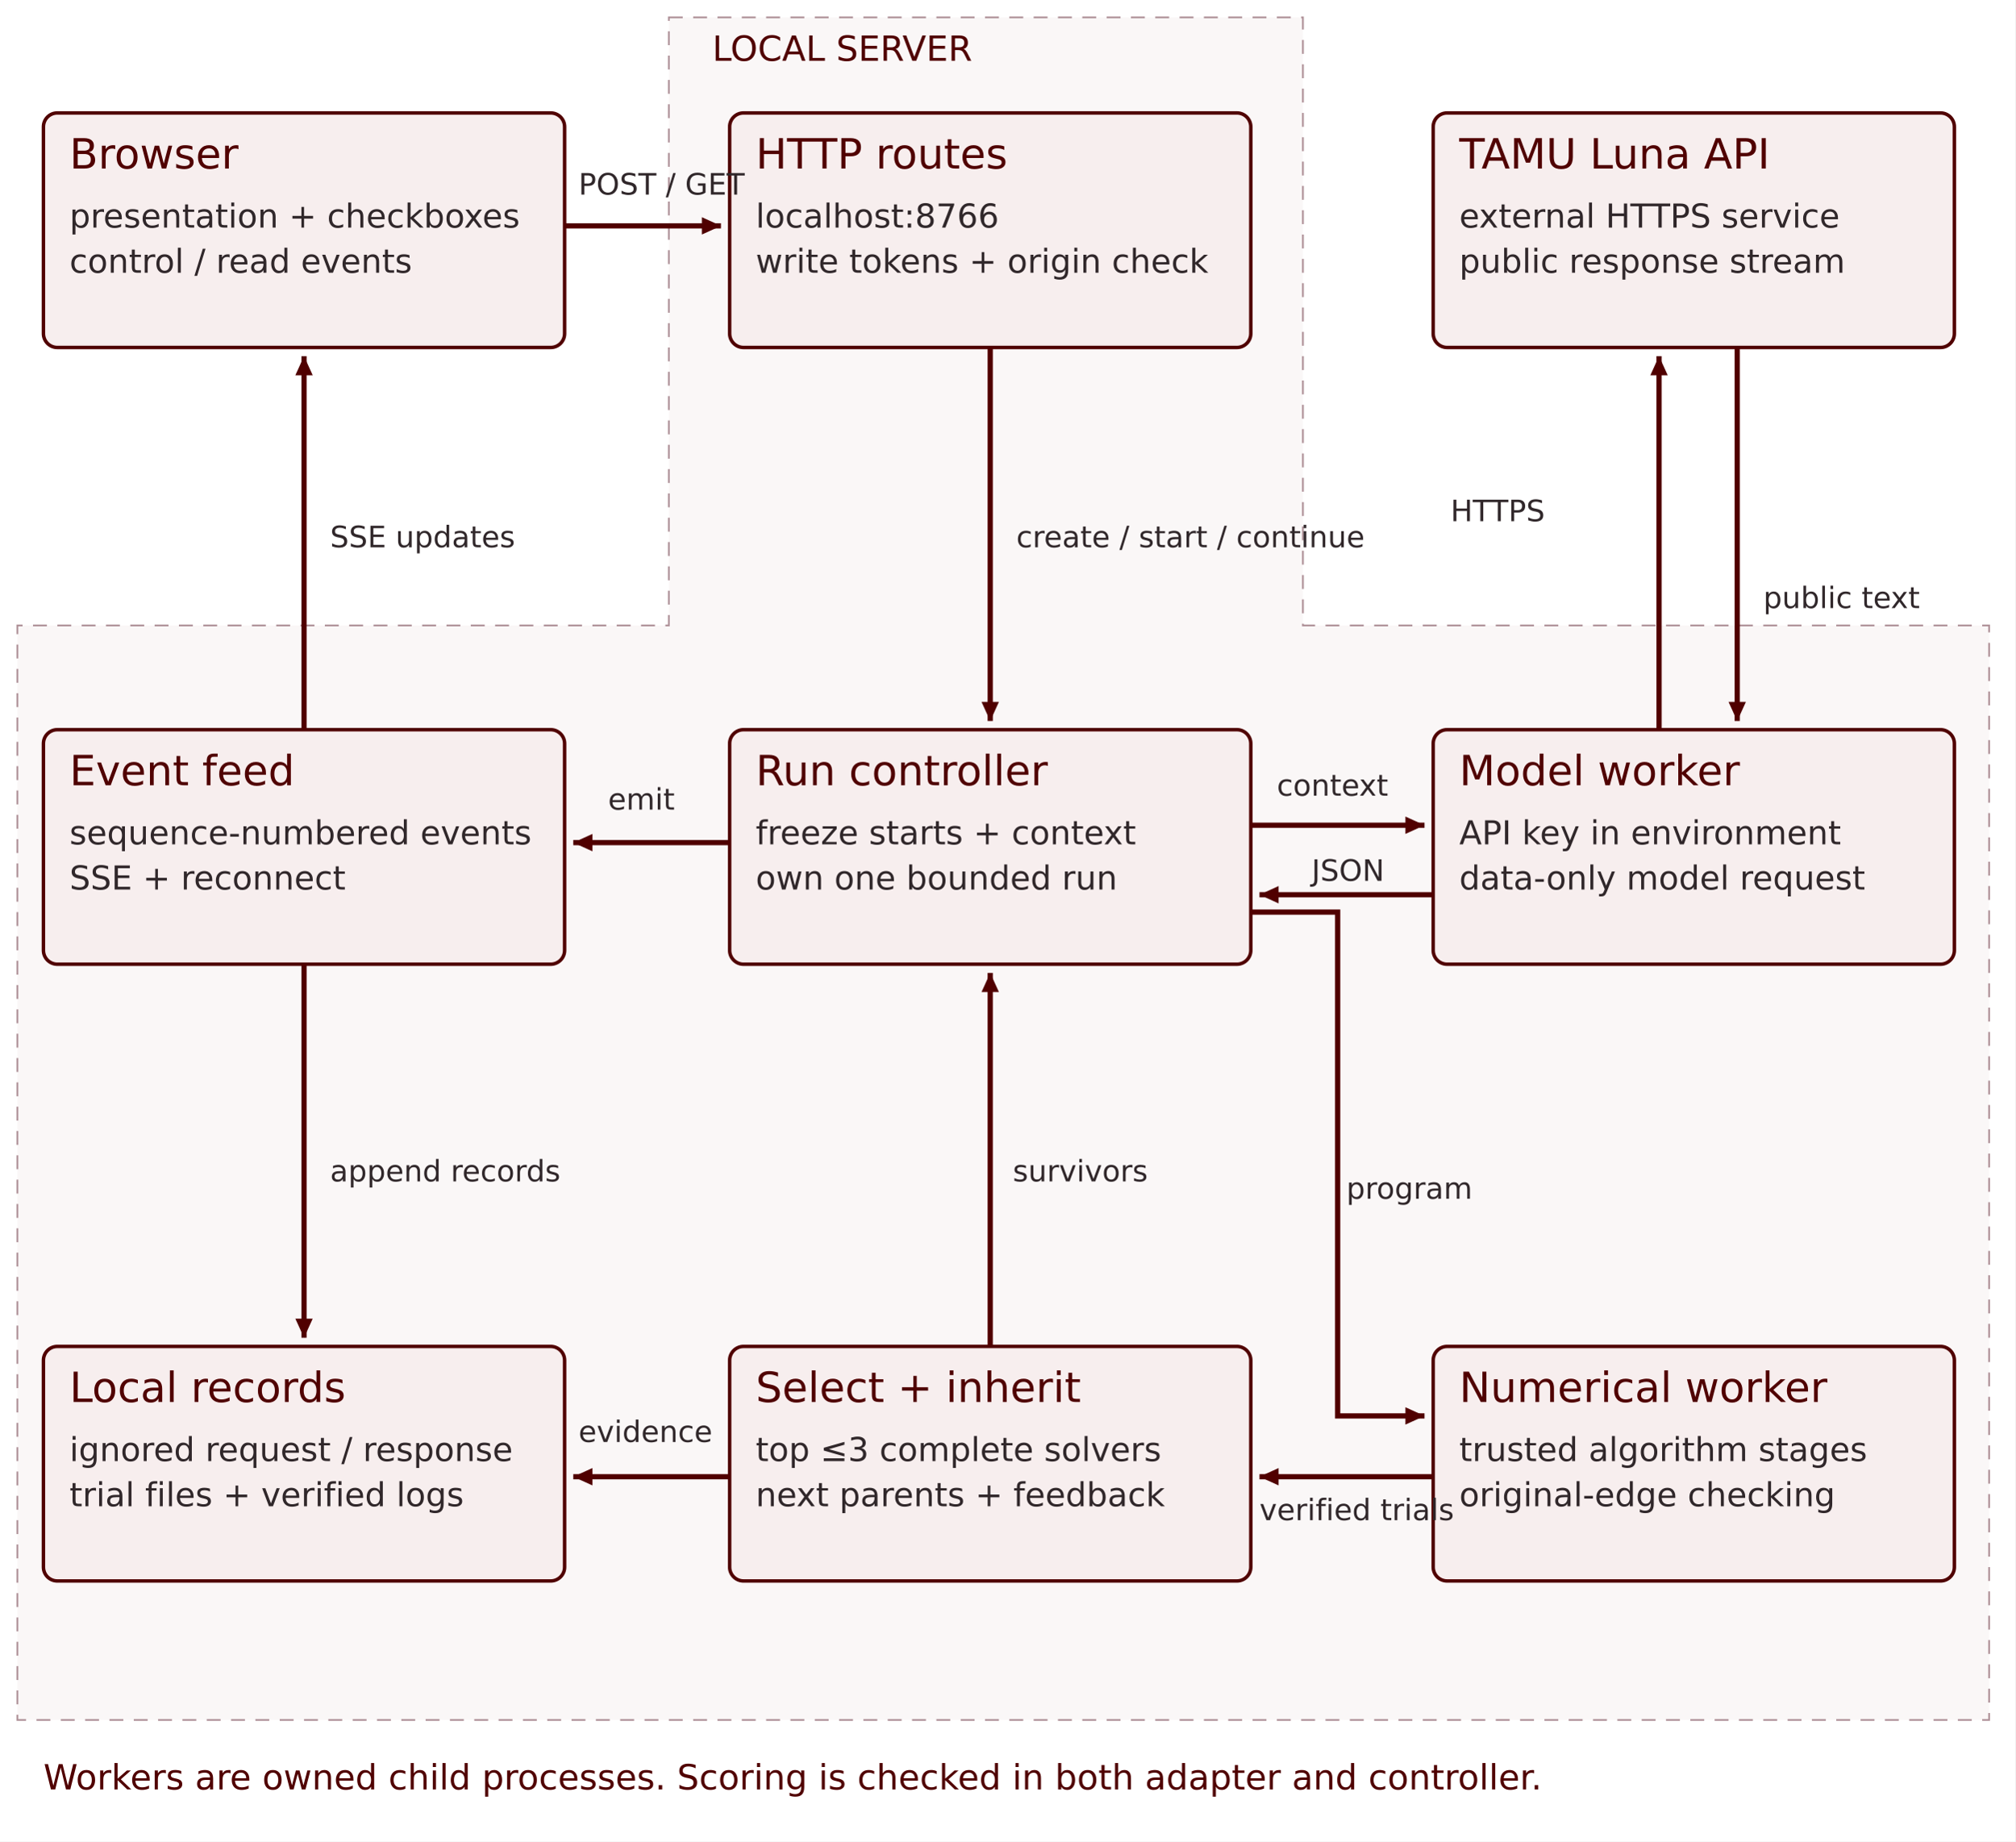
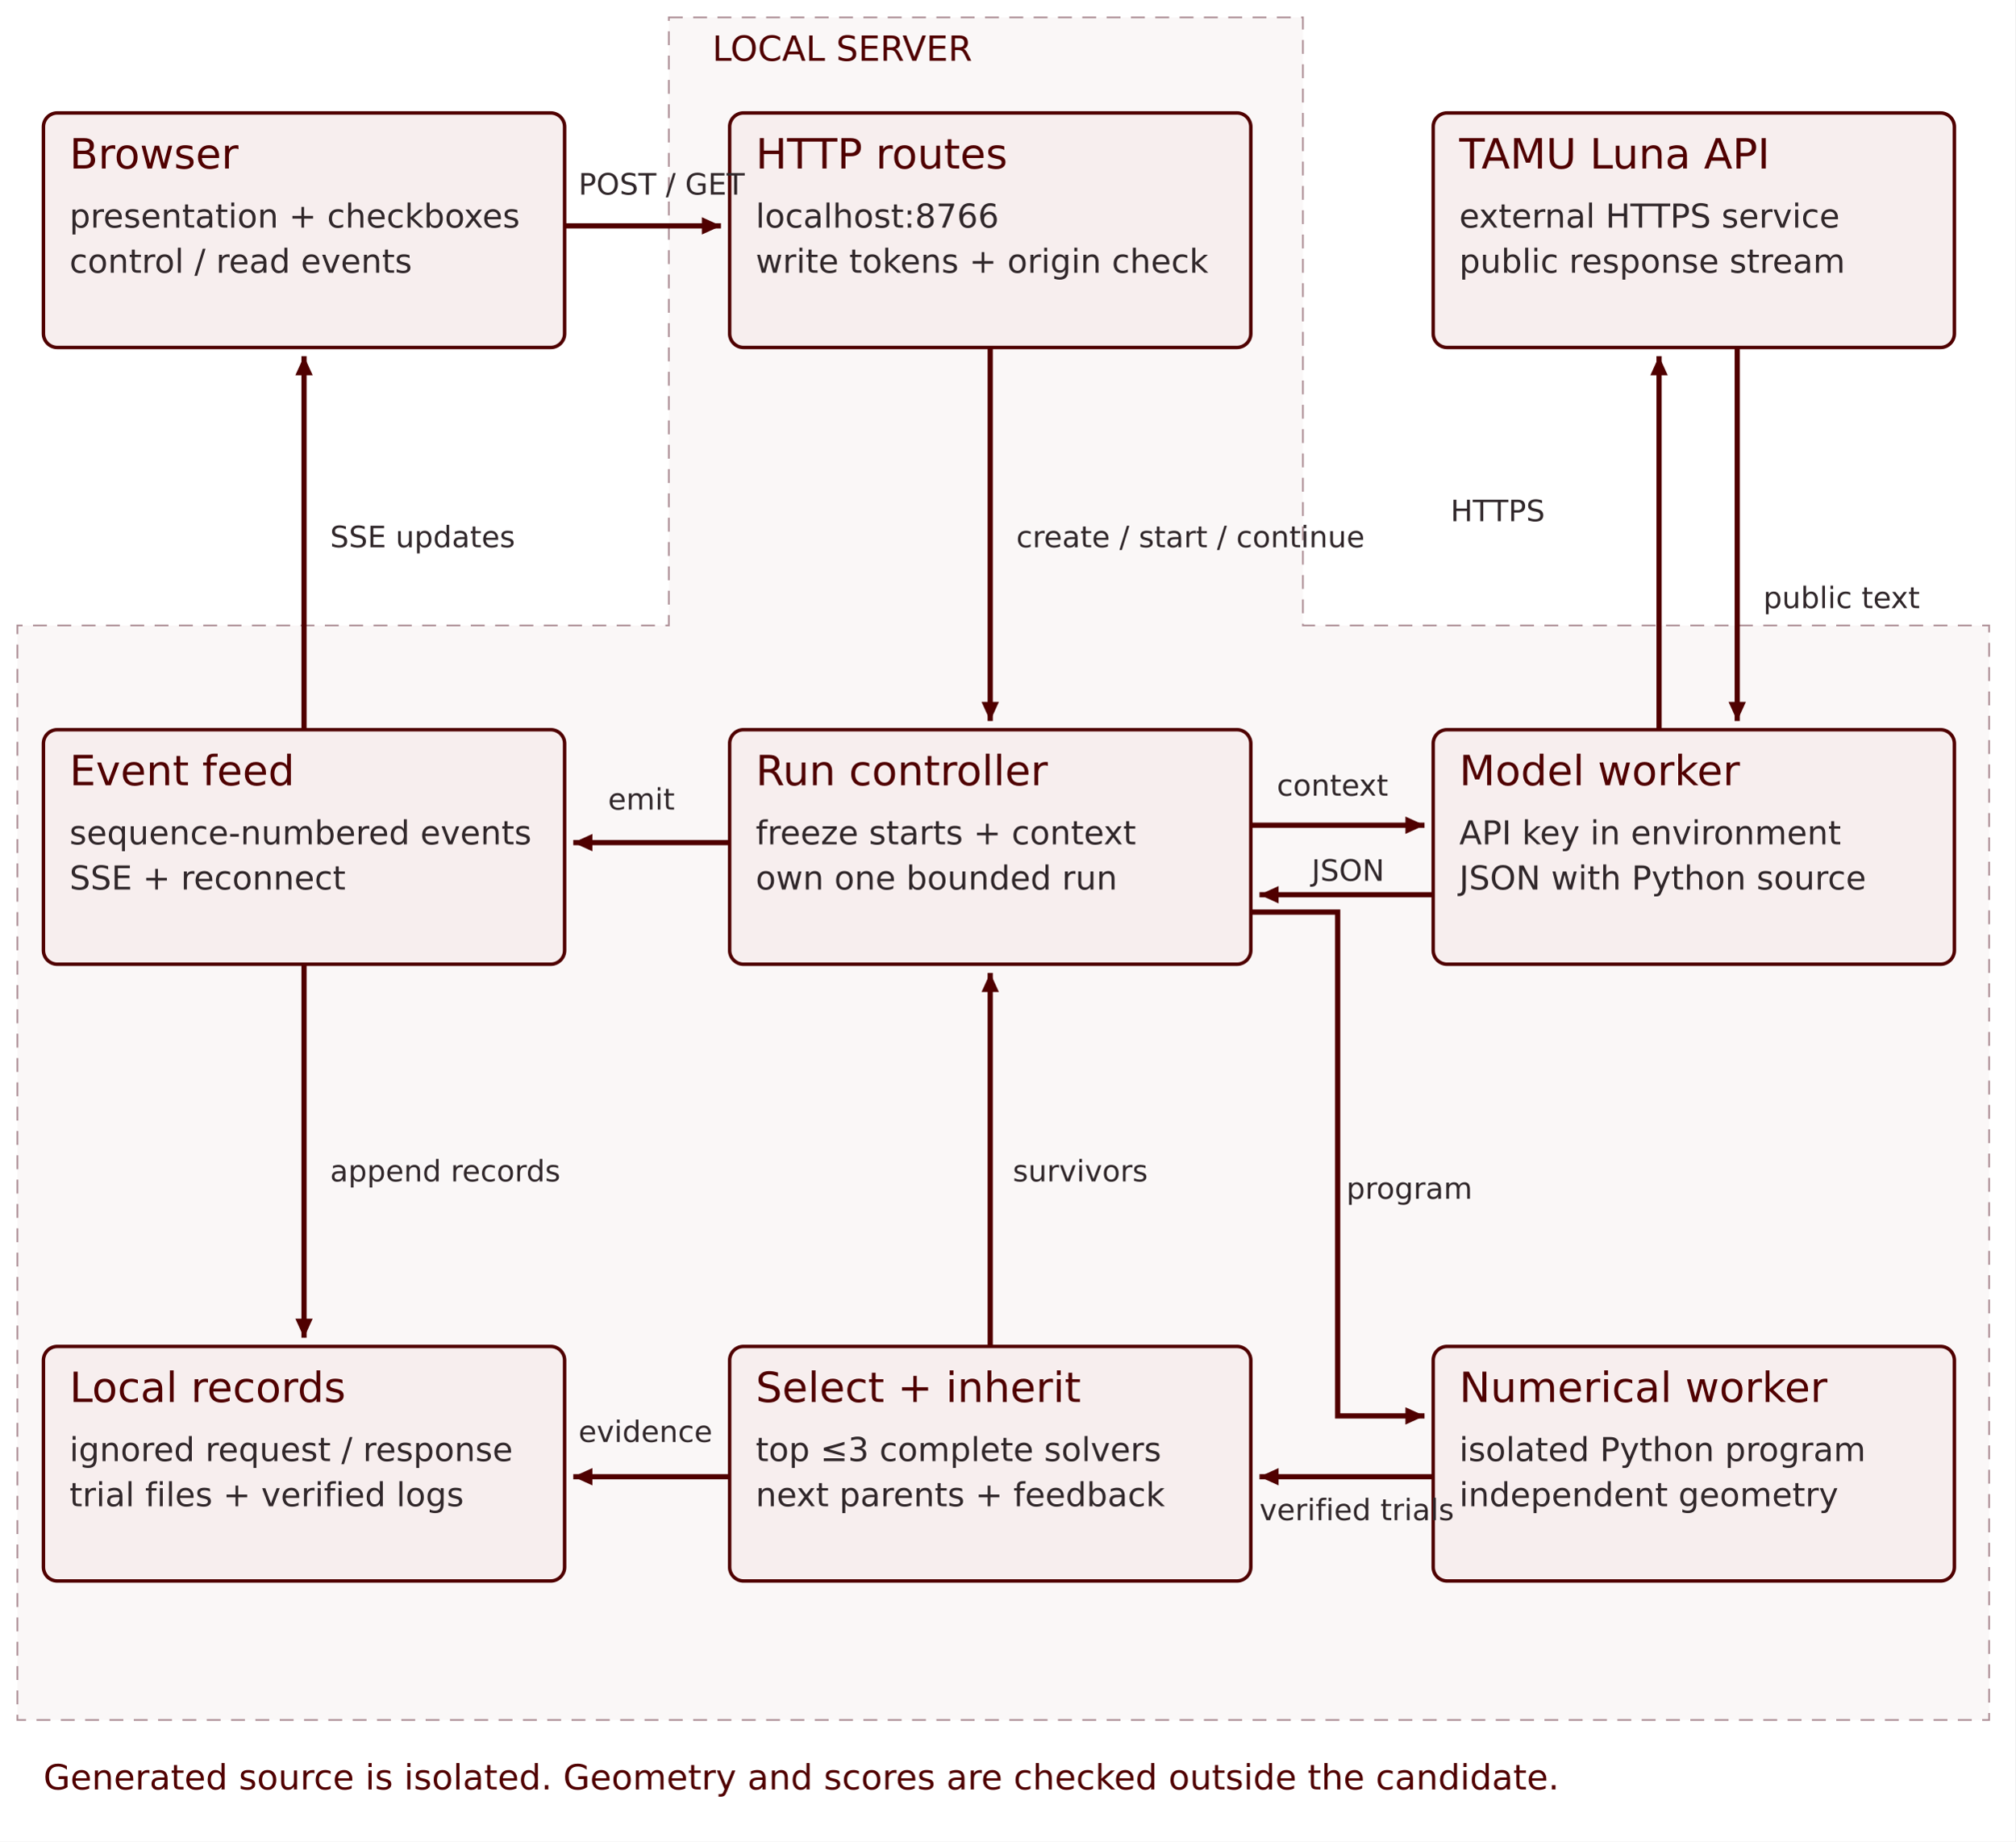
<svg xmlns="http://www.w3.org/2000/svg" width="1160" height="1060" viewBox="0 0 1160 1060">
  <defs>
    <marker id="arrow" markerWidth="8" markerHeight="8" refX="7" refY="4" orient="auto">
      <path d="M0 0 L8 4 L0 8 Z" fill="#500000" />
    </marker>
  </defs>
  <rect width="100%" height="100%" fill="white" />
  <path d="M385 10 H750 V360 H1145 V990 H10 V360 H385 Z" fill="#faf7f7" stroke="#ad8f96" stroke-dasharray="8 6" />
  <text x="410" y="35" font-family="DejaVu Sans,sans-serif" font-size="20" fill="#500000" text-anchor="start">LOCAL SERVER</text>
  <rect x="25" y="65" width="300" height="135" rx="8" fill="#f7eeee" stroke="#500000" stroke-width="2" />
  <text x="40" y="97" font-family="DejaVu Sans,sans-serif" font-size="24" fill="#500000" text-anchor="start">Browser</text>
  <text x="40" y="131" font-family="DejaVu Sans,sans-serif" font-size="19" fill="#30272a" text-anchor="start">presentation + checkboxes</text>
  <text x="40" y="157" font-family="DejaVu Sans,sans-serif" font-size="19" fill="#30272a" text-anchor="start">control / read events</text>
  <rect x="420" y="65" width="300" height="135" rx="8" fill="#f7eeee" stroke="#500000" stroke-width="2" />
  <text x="435" y="97" font-family="DejaVu Sans,sans-serif" font-size="24" fill="#500000" text-anchor="start">HTTP routes</text>
  <text x="435" y="131" font-family="DejaVu Sans,sans-serif" font-size="19" fill="#30272a" text-anchor="start">localhost:8766</text>
  <text x="435" y="157" font-family="DejaVu Sans,sans-serif" font-size="19" fill="#30272a" text-anchor="start">write tokens + origin check</text>
  <rect x="825" y="65" width="300" height="135" rx="8" fill="#f7eeee" stroke="#500000" stroke-width="2" />
  <text x="840" y="97" font-family="DejaVu Sans,sans-serif" font-size="24" fill="#500000" text-anchor="start">TAMU Luna API</text>
  <text x="840" y="131" font-family="DejaVu Sans,sans-serif" font-size="19" fill="#30272a" text-anchor="start">external HTTPS service</text>
  <text x="840" y="157" font-family="DejaVu Sans,sans-serif" font-size="19" fill="#30272a" text-anchor="start">public response stream</text>
  <rect x="25" y="420" width="300" height="135" rx="8" fill="#f7eeee" stroke="#500000" stroke-width="2" />
  <text x="40" y="452" font-family="DejaVu Sans,sans-serif" font-size="24" fill="#500000" text-anchor="start">Event feed</text>
  <text x="40" y="486" font-family="DejaVu Sans,sans-serif" font-size="19" fill="#30272a" text-anchor="start">sequence-numbered events</text>
  <text x="40" y="512" font-family="DejaVu Sans,sans-serif" font-size="19" fill="#30272a" text-anchor="start">SSE + reconnect</text>
  <rect x="420" y="420" width="300" height="135" rx="8" fill="#f7eeee" stroke="#500000" stroke-width="2" />
  <text x="435" y="452" font-family="DejaVu Sans,sans-serif" font-size="24" fill="#500000" text-anchor="start">Run controller</text>
  <text x="435" y="486" font-family="DejaVu Sans,sans-serif" font-size="19" fill="#30272a" text-anchor="start">freeze starts + context</text>
  <text x="435" y="512" font-family="DejaVu Sans,sans-serif" font-size="19" fill="#30272a" text-anchor="start">own one bounded run</text>
  <rect x="825" y="420" width="300" height="135" rx="8" fill="#f7eeee" stroke="#500000" stroke-width="2" />
  <text x="840" y="452" font-family="DejaVu Sans,sans-serif" font-size="24" fill="#500000" text-anchor="start">Model worker</text>
  <text x="840" y="486" font-family="DejaVu Sans,sans-serif" font-size="19" fill="#30272a" text-anchor="start">API key in environment</text>
-   <text x="840" y="512" font-family="DejaVu Sans,sans-serif" font-size="19" fill="#30272a" text-anchor="start">data-only model request</text>
+   <text x="840" y="512" font-family="DejaVu Sans,sans-serif" font-size="19" fill="#30272a" text-anchor="start">JSON with Python source</text>
  <rect x="25" y="775" width="300" height="135" rx="8" fill="#f7eeee" stroke="#500000" stroke-width="2" />
  <text x="40" y="807" font-family="DejaVu Sans,sans-serif" font-size="24" fill="#500000" text-anchor="start">Local records</text>
  <text x="40" y="841" font-family="DejaVu Sans,sans-serif" font-size="19" fill="#30272a" text-anchor="start">ignored request / response</text>
  <text x="40" y="867" font-family="DejaVu Sans,sans-serif" font-size="19" fill="#30272a" text-anchor="start">trial files + verified logs</text>
  <rect x="420" y="775" width="300" height="135" rx="8" fill="#f7eeee" stroke="#500000" stroke-width="2" />
  <text x="435" y="807" font-family="DejaVu Sans,sans-serif" font-size="24" fill="#500000" text-anchor="start">Select + inherit</text>
  <text x="435" y="841" font-family="DejaVu Sans,sans-serif" font-size="19" fill="#30272a" text-anchor="start">top ≤3 complete solvers</text>
  <text x="435" y="867" font-family="DejaVu Sans,sans-serif" font-size="19" fill="#30272a" text-anchor="start">next parents + feedback</text>
  <rect x="825" y="775" width="300" height="135" rx="8" fill="#f7eeee" stroke="#500000" stroke-width="2" />
  <text x="840" y="807" font-family="DejaVu Sans,sans-serif" font-size="24" fill="#500000" text-anchor="start">Numerical worker</text>
-   <text x="840" y="841" font-family="DejaVu Sans,sans-serif" font-size="19" fill="#30272a" text-anchor="start">trusted algorithm stages</text>
-   <text x="840" y="867" font-family="DejaVu Sans,sans-serif" font-size="19" fill="#30272a" text-anchor="start">original-edge checking</text>
+   <text x="840" y="841" font-family="DejaVu Sans,sans-serif" font-size="19" fill="#30272a" text-anchor="start">isolated Python program</text>
+   <text x="840" y="867" font-family="DejaVu Sans,sans-serif" font-size="19" fill="#30272a" text-anchor="start">independent geometry</text>
  <path d="M325 130 H415" fill="none" stroke="#500000" stroke-width="3" />
  <polygon points="415.0,130.0 404.0,125.0 404.0,135.0" fill="#500000" />
  <text x="333" y="112" font-family="DejaVu Sans,sans-serif" font-size="17" fill="#30272a" text-anchor="start">POST / GET</text>
  <path d="M570 200 V415" fill="none" stroke="#500000" stroke-width="3" />
  <polygon points="570.0,415.0 575.0,404.0 565.0,404.0" fill="#500000" />
  <text x="585" y="315" font-family="DejaVu Sans,sans-serif" font-size="17" fill="#30272a" text-anchor="start">create / start / continue</text>
  <path d="M720 475 H820" fill="none" stroke="#500000" stroke-width="3" />
  <polygon points="820.0,475.0 809.0,470.0 809.0,480.0" fill="#500000" />
  <text x="735" y="458" font-family="DejaVu Sans,sans-serif" font-size="17" fill="#30272a" text-anchor="start">context</text>
  <path d="M825 515 H725" fill="none" stroke="#500000" stroke-width="3" />
  <polygon points="725.0,515.0 736.0,520.0 736.0,510.0" fill="#500000" />
  <text x="755" y="507" font-family="DejaVu Sans,sans-serif" font-size="17" fill="#30272a" text-anchor="start">JSON</text>
  <path d="M955 420 V205" fill="none" stroke="#500000" stroke-width="3" />
  <polygon points="955.0,205.0 950.0,216.0 960.0,216.0" fill="#500000" />
  <text x="835" y="300" font-family="DejaVu Sans,sans-serif" font-size="17" fill="#30272a" text-anchor="start">HTTPS</text>
  <path d="M1000 200 V415" fill="none" stroke="#500000" stroke-width="3" />
  <polygon points="1000.0,415.0 1005.0,404.0 995.0,404.0" fill="#500000" />
  <text x="1015" y="350" font-family="DejaVu Sans,sans-serif" font-size="17" fill="#30272a" text-anchor="start">public text</text>
  <path d="M720 525 H770 V815 H820" fill="none" stroke="#500000" stroke-width="3" />
  <polygon points="820.0,815.0 809.0,810.0 809.0,820.0" fill="#500000" />
  <text x="775" y="690" font-family="DejaVu Sans,sans-serif" font-size="17" fill="#30272a" text-anchor="start">program</text>
  <path d="M825 850 H725" fill="none" stroke="#500000" stroke-width="3" />
  <polygon points="725.0,850.0 736.0,855.0 736.0,845.0" fill="#500000" />
  <text x="725" y="875" font-family="DejaVu Sans,sans-serif" font-size="17" fill="#30272a" text-anchor="start">verified trials</text>
  <path d="M570 775 V560" fill="none" stroke="#500000" stroke-width="3" />
  <polygon points="570.0,560.0 565.0,571.0 575.0,571.0" fill="#500000" />
  <text x="583" y="680" font-family="DejaVu Sans,sans-serif" font-size="17" fill="#30272a" text-anchor="start">survivors</text>
  <path d="M420 485 H330" fill="none" stroke="#500000" stroke-width="3" />
  <polygon points="330.0,485.0 341.0,490.0 341.0,480.0" fill="#500000" />
  <text x="350" y="466" font-family="DejaVu Sans,sans-serif" font-size="17" fill="#30272a" text-anchor="start">emit</text>
  <path d="M175 420 V205" fill="none" stroke="#500000" stroke-width="3" />
  <polygon points="175.0,205.0 170.0,216.0 180.0,216.0" fill="#500000" />
  <text x="190" y="315" font-family="DejaVu Sans,sans-serif" font-size="17" fill="#30272a" text-anchor="start">SSE updates</text>
  <path d="M175 555 V770" fill="none" stroke="#500000" stroke-width="3" />
  <polygon points="175.0,770.0 180.0,759.0 170.0,759.0" fill="#500000" />
  <text x="190" y="680" font-family="DejaVu Sans,sans-serif" font-size="17" fill="#30272a" text-anchor="start">append records</text>
  <path d="M420 850 H330" fill="none" stroke="#500000" stroke-width="3" />
  <polygon points="330.0,850.0 341.0,855.0 341.0,845.0" fill="#500000" />
  <text x="333" y="830" font-family="DejaVu Sans,sans-serif" font-size="17" fill="#30272a" text-anchor="start">evidence</text>
-   <text x="25" y="1030" font-family="DejaVu Sans,sans-serif" font-size="20" fill="#500000" text-anchor="start">Workers are owned child processes. Scoring is checked in both adapter and controller.</text>
+   <text x="25" y="1030" font-family="DejaVu Sans,sans-serif" font-size="20" fill="#500000" text-anchor="start">Generated source is isolated. Geometry and scores are checked outside the candidate.</text>
</svg>
